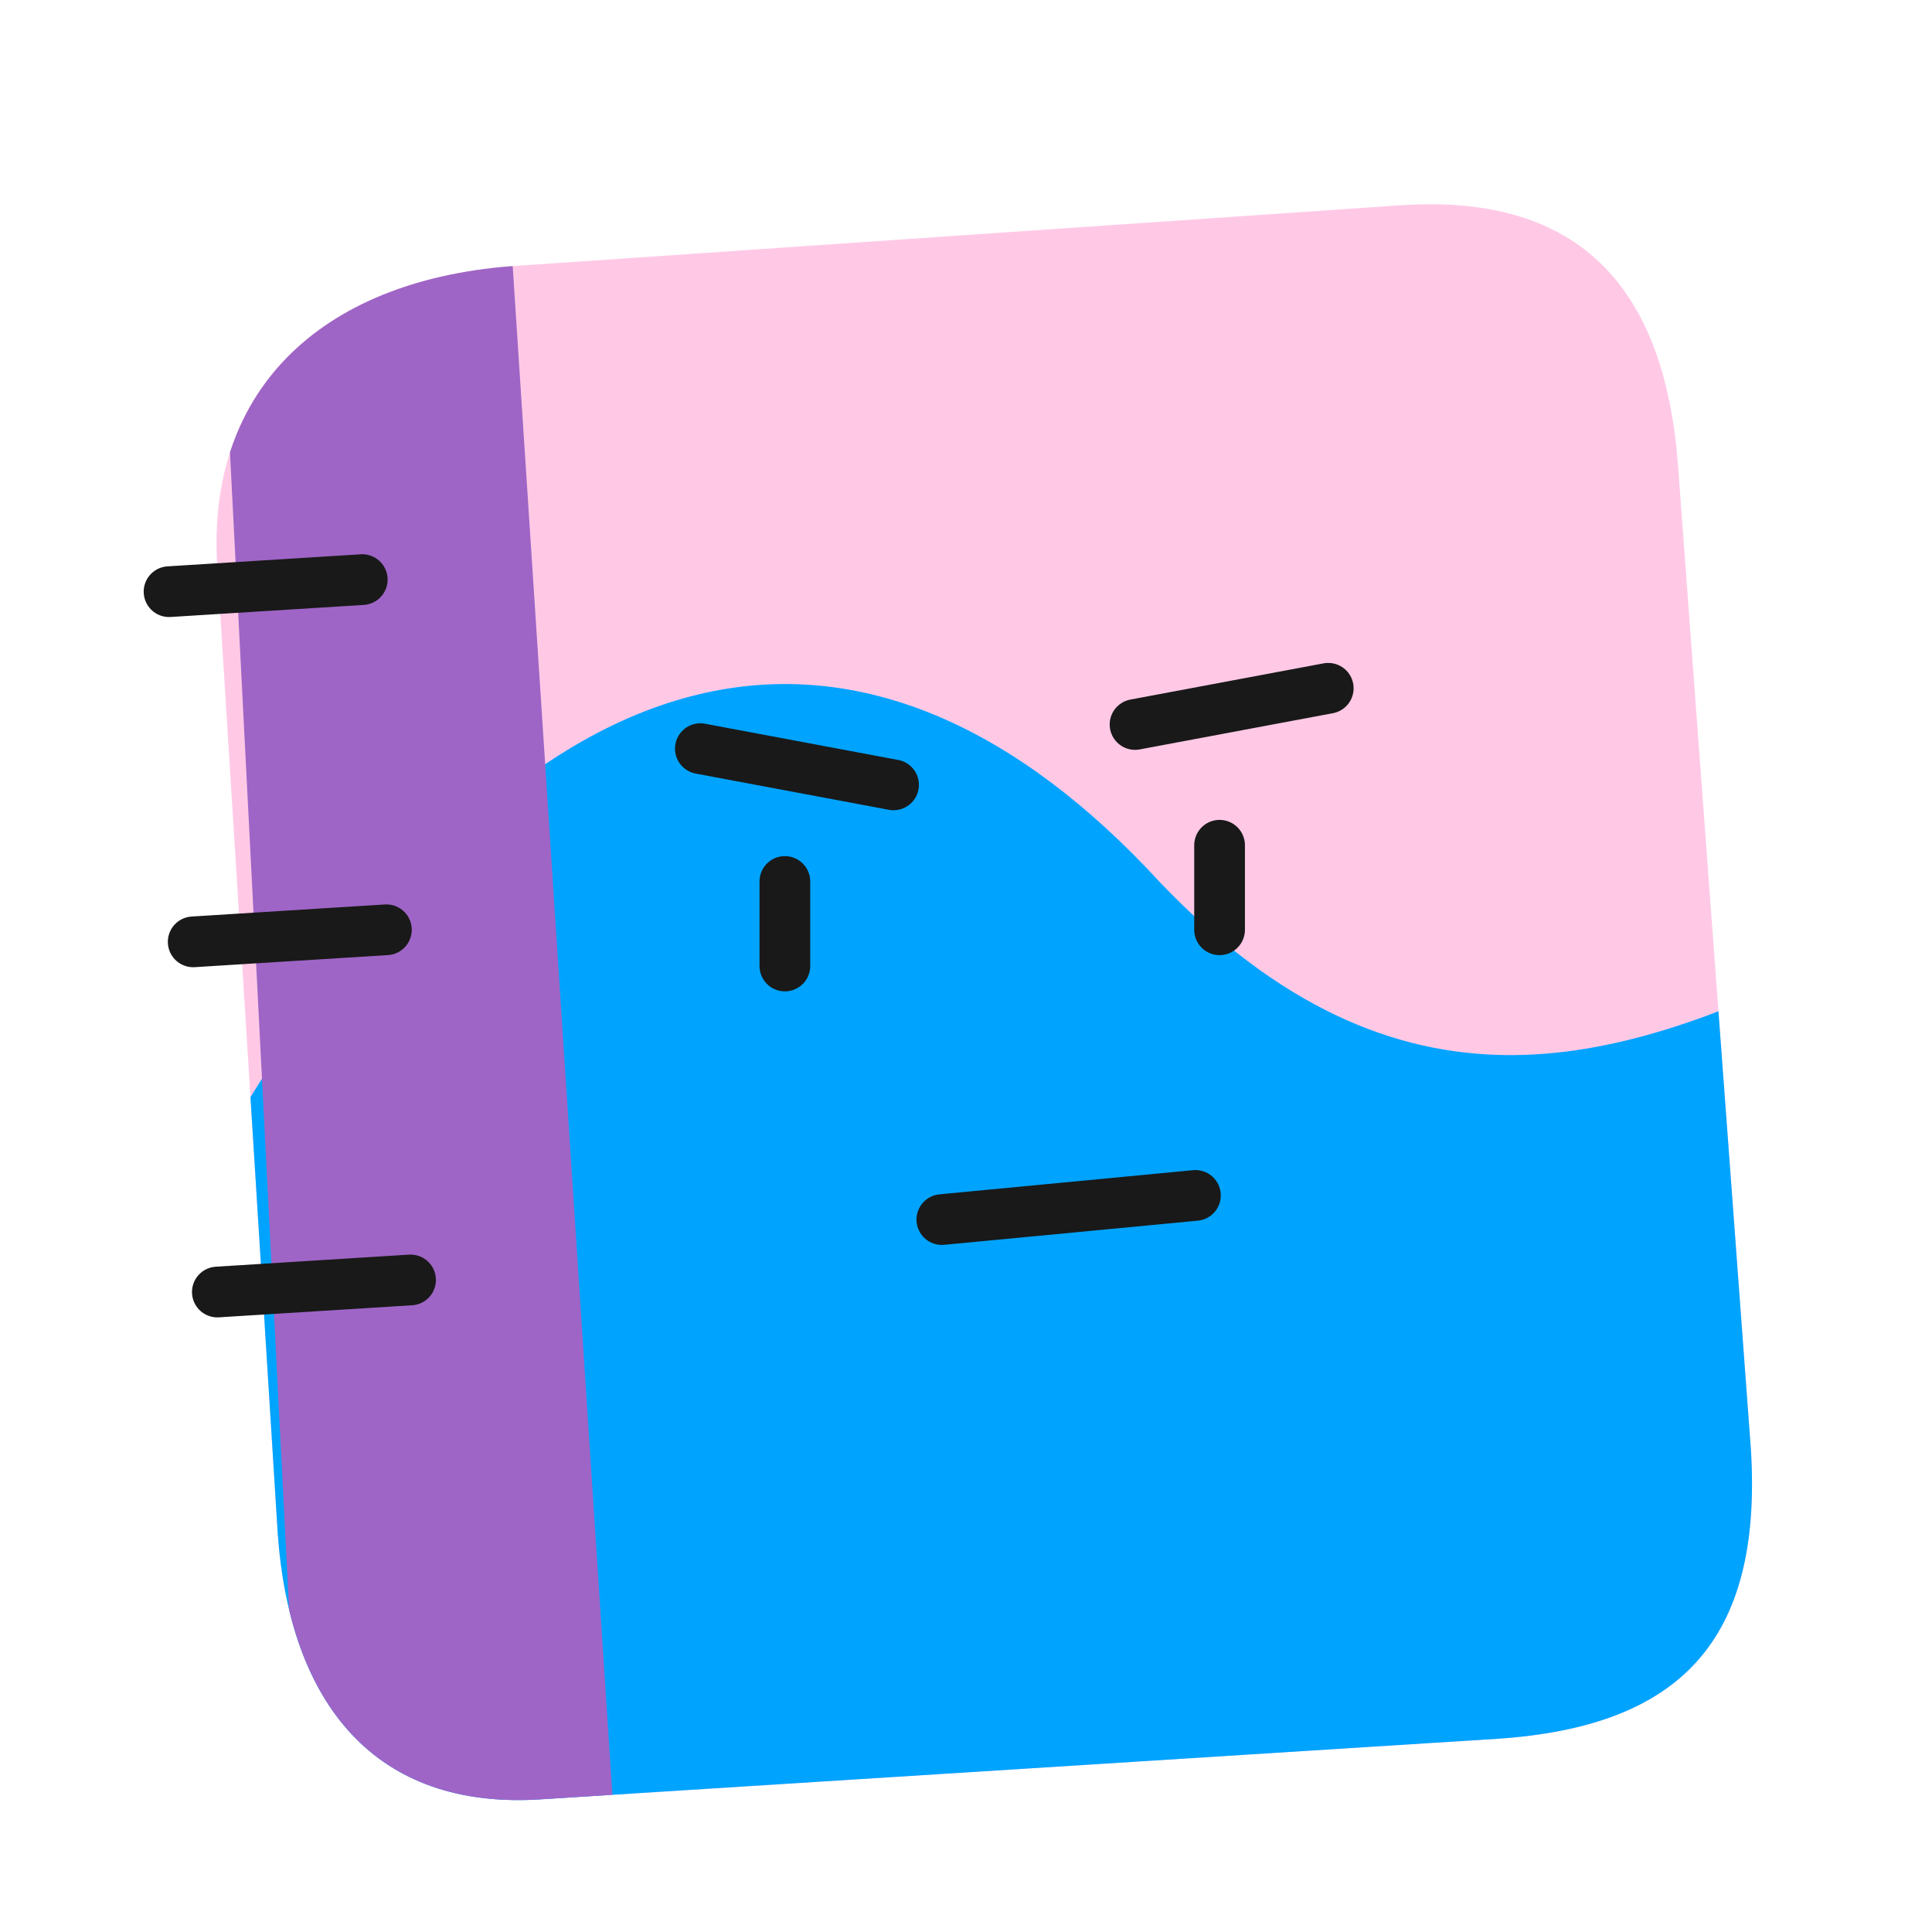
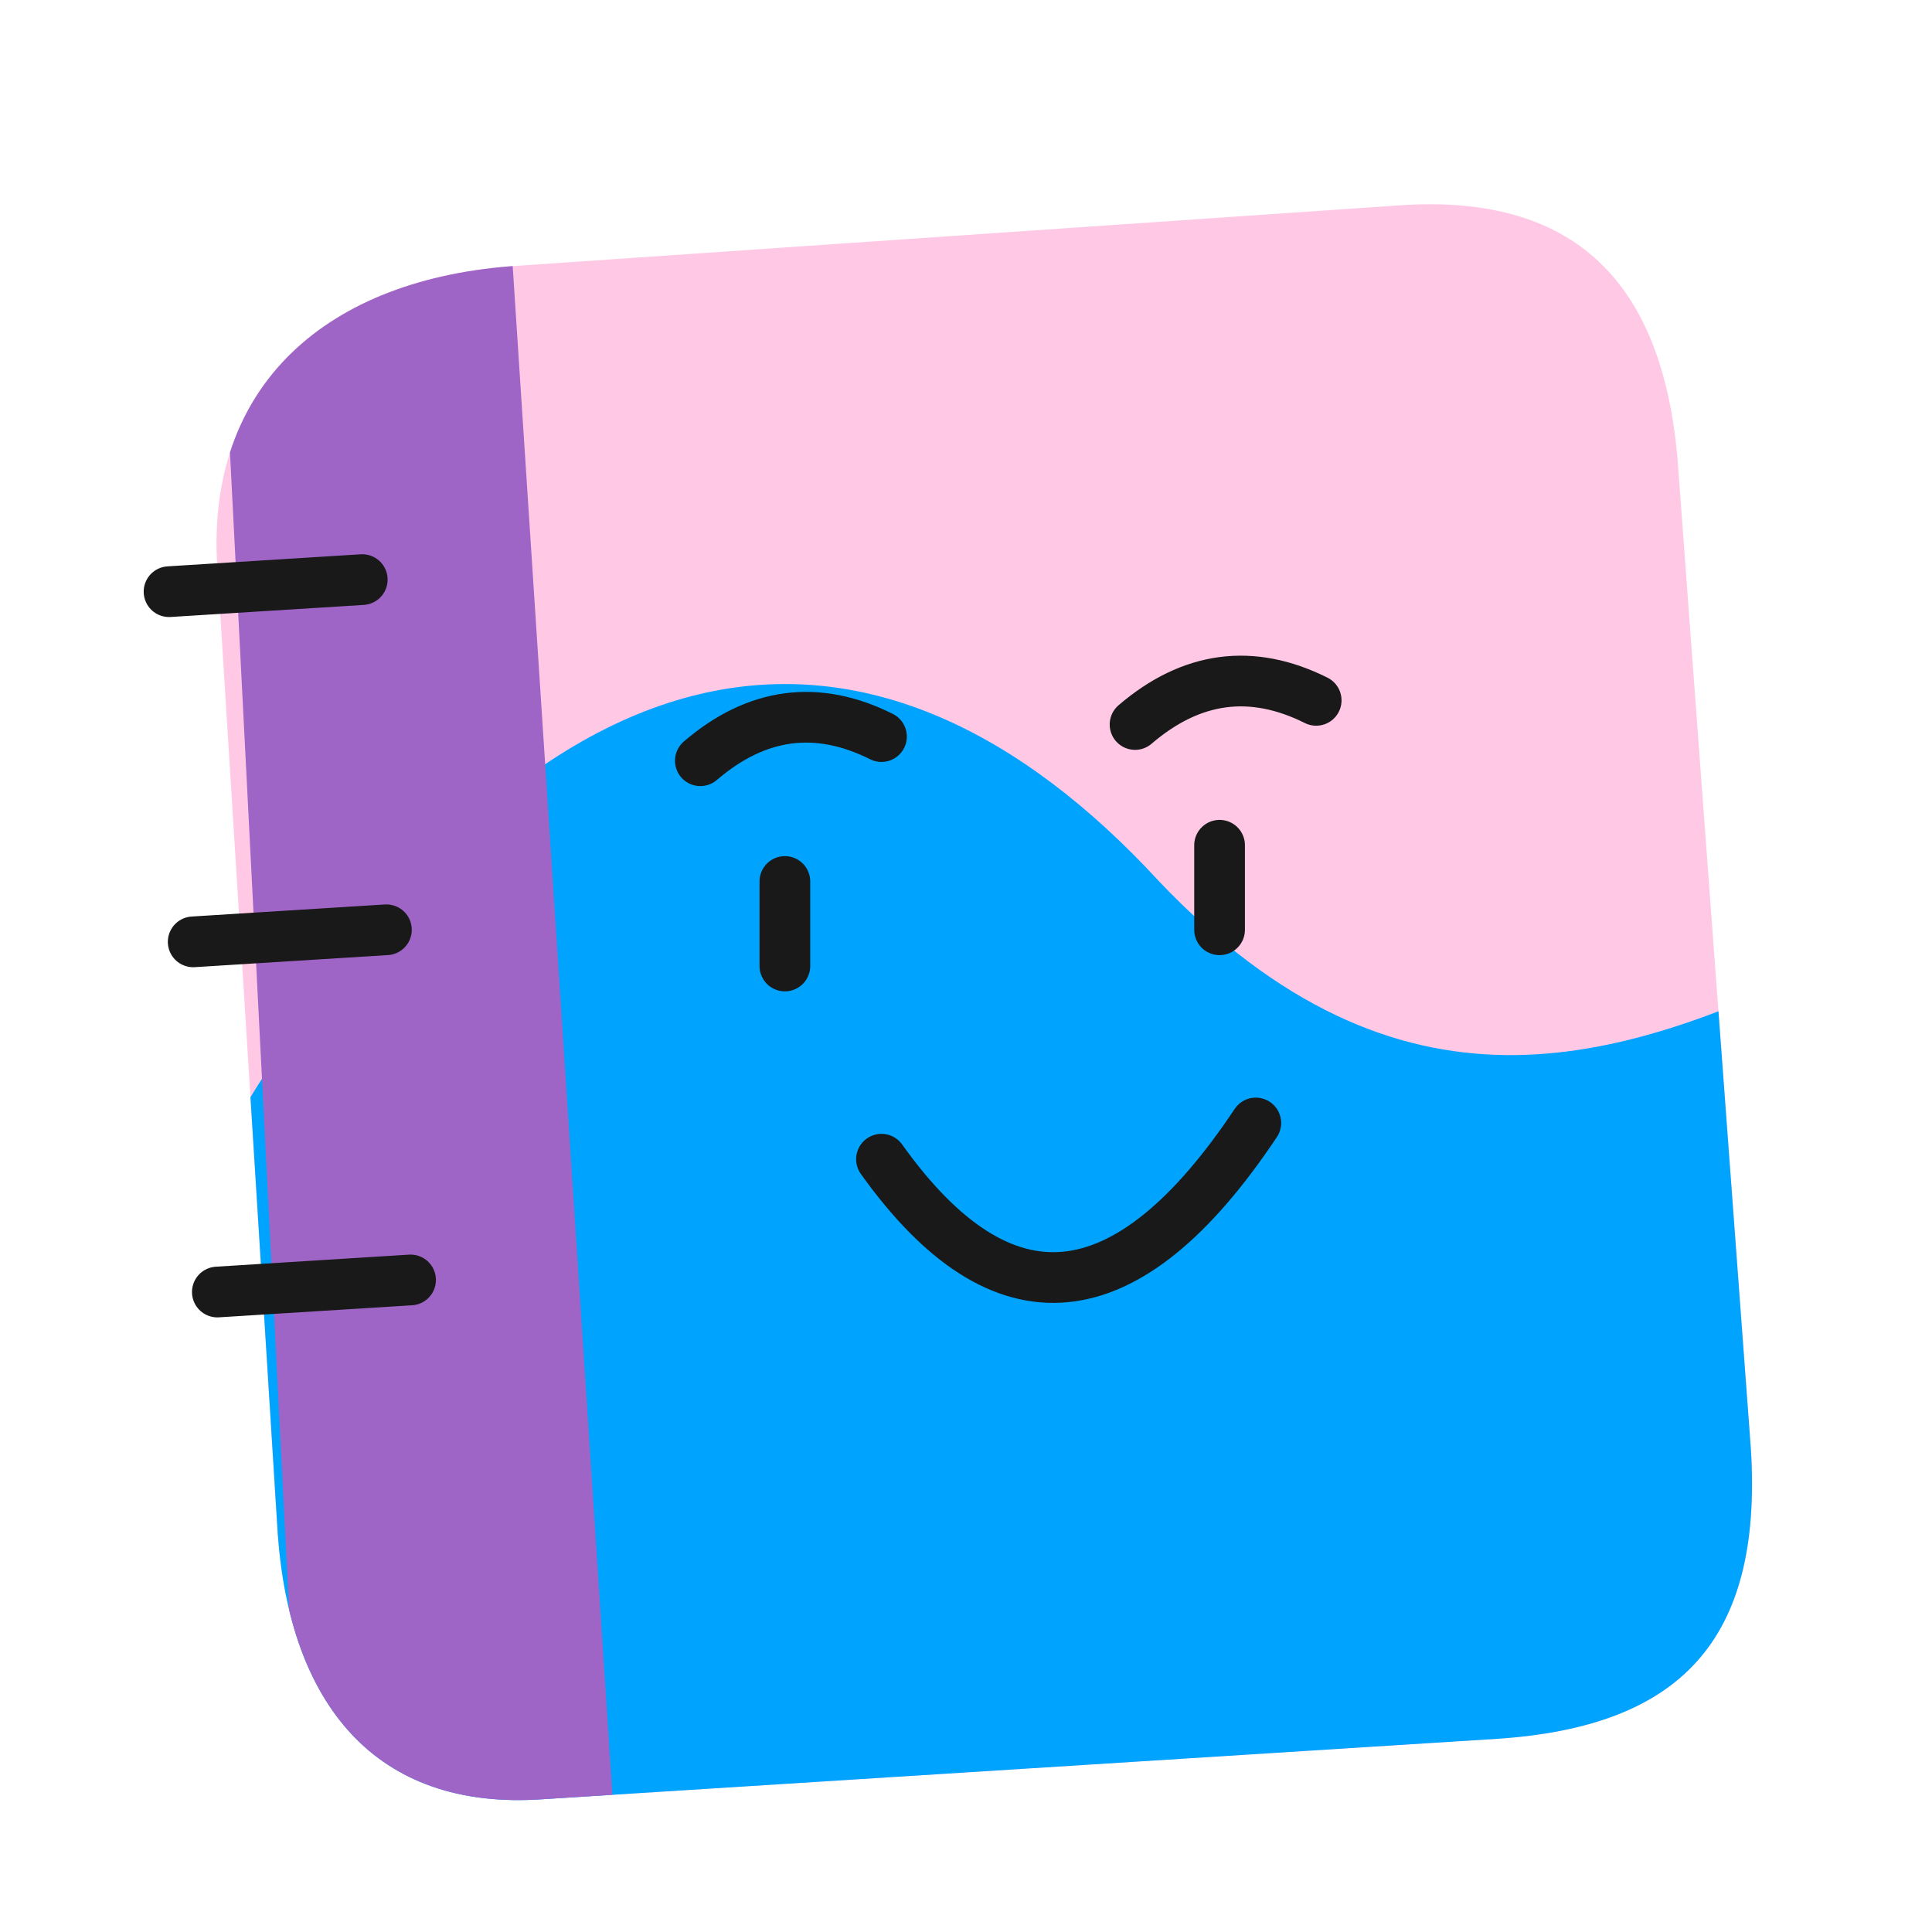
<svg xmlns="http://www.w3.org/2000/svg" viewBox="0 0 160 160" width="160" height="160">
  <defs>
    <clipPath id="journal">
      <path d="M 43,22 L 116,17 C 131,16 138,24 139,39 L 145,120 C 146,136 139,143 124,144 L 45,149 C 31,150 24,141 23,127 L 18,47 C 17,32 27,23 43,22 Z" />
    </clipPath>
  </defs>
  <g clip-path="url(#journal)">
    <path fill="#ffc9e6" d="M 12,11 H 151 V 155 H 12 Z" />
    <path fill="#00a4ff" d="M 16,99 C 44,48 73,48 96,73 C 116,94 134,88 151,80 V 155 H 16 Z" />
    <path fill="#9e65c6" d="M 18,17 L 42,15 L 51,153 L 25,154 Z" />
  </g>
  <g fill="none" stroke="#191919" stroke-width="4.2" stroke-linecap="round" stroke-linejoin="round">
    <path d="M 65,73 L 65,80 M 101,70 L 101,77" />
-     <path d="M 58,62 L 74,65 M 94,60 L 110,57" />
-     <path d="M 78,101 L 99,99" />
+     <path d="M 58,63 Q 65,57 73,61 M 94,60 Q 101,54 109,58" />
+     <path d="M 73,96 Q 88,117 104,93" />
    <path d="M 14,49 L 30,48 M 16,78 L 32,77 M 18,107 L 34,106" />
  </g>
</svg>
